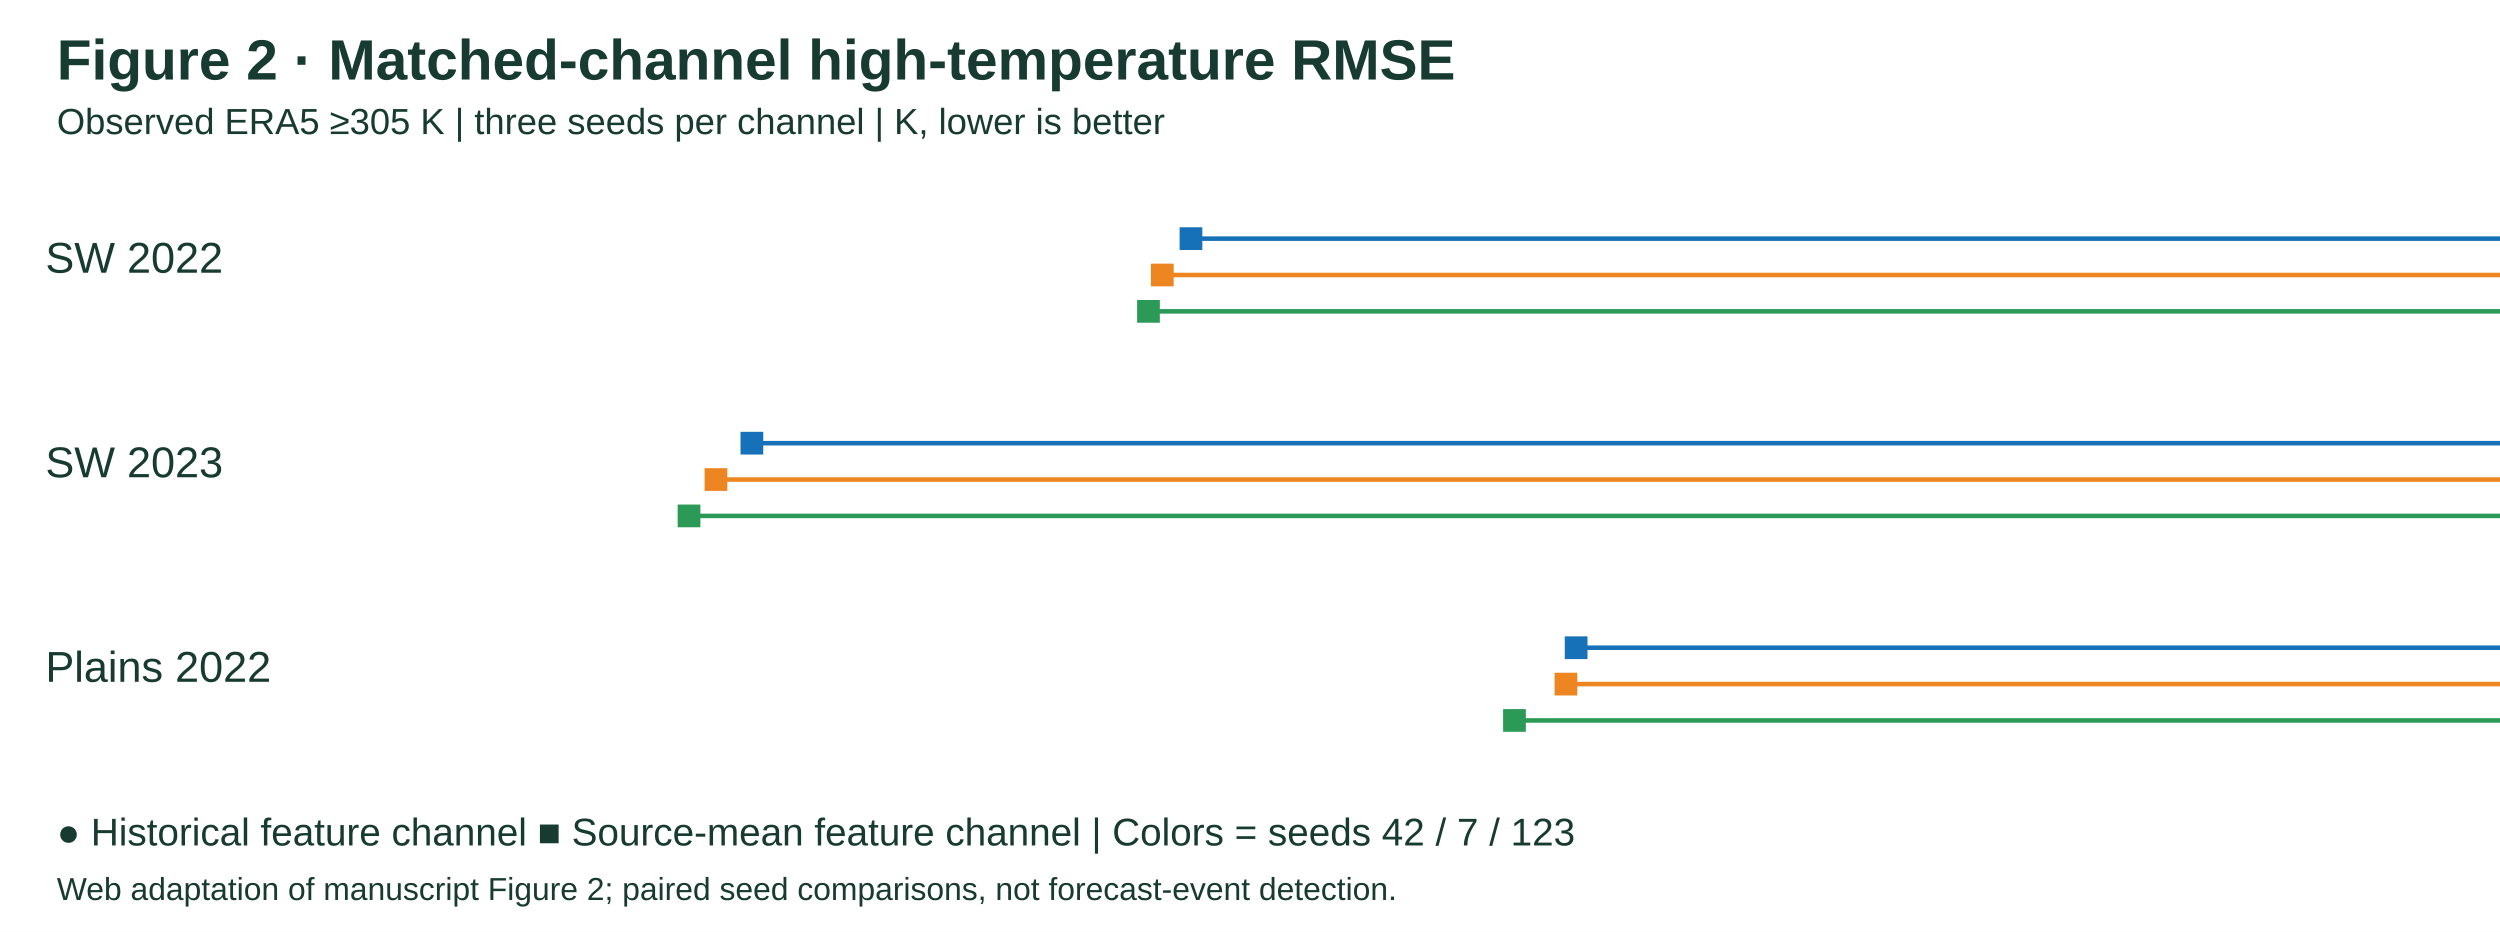
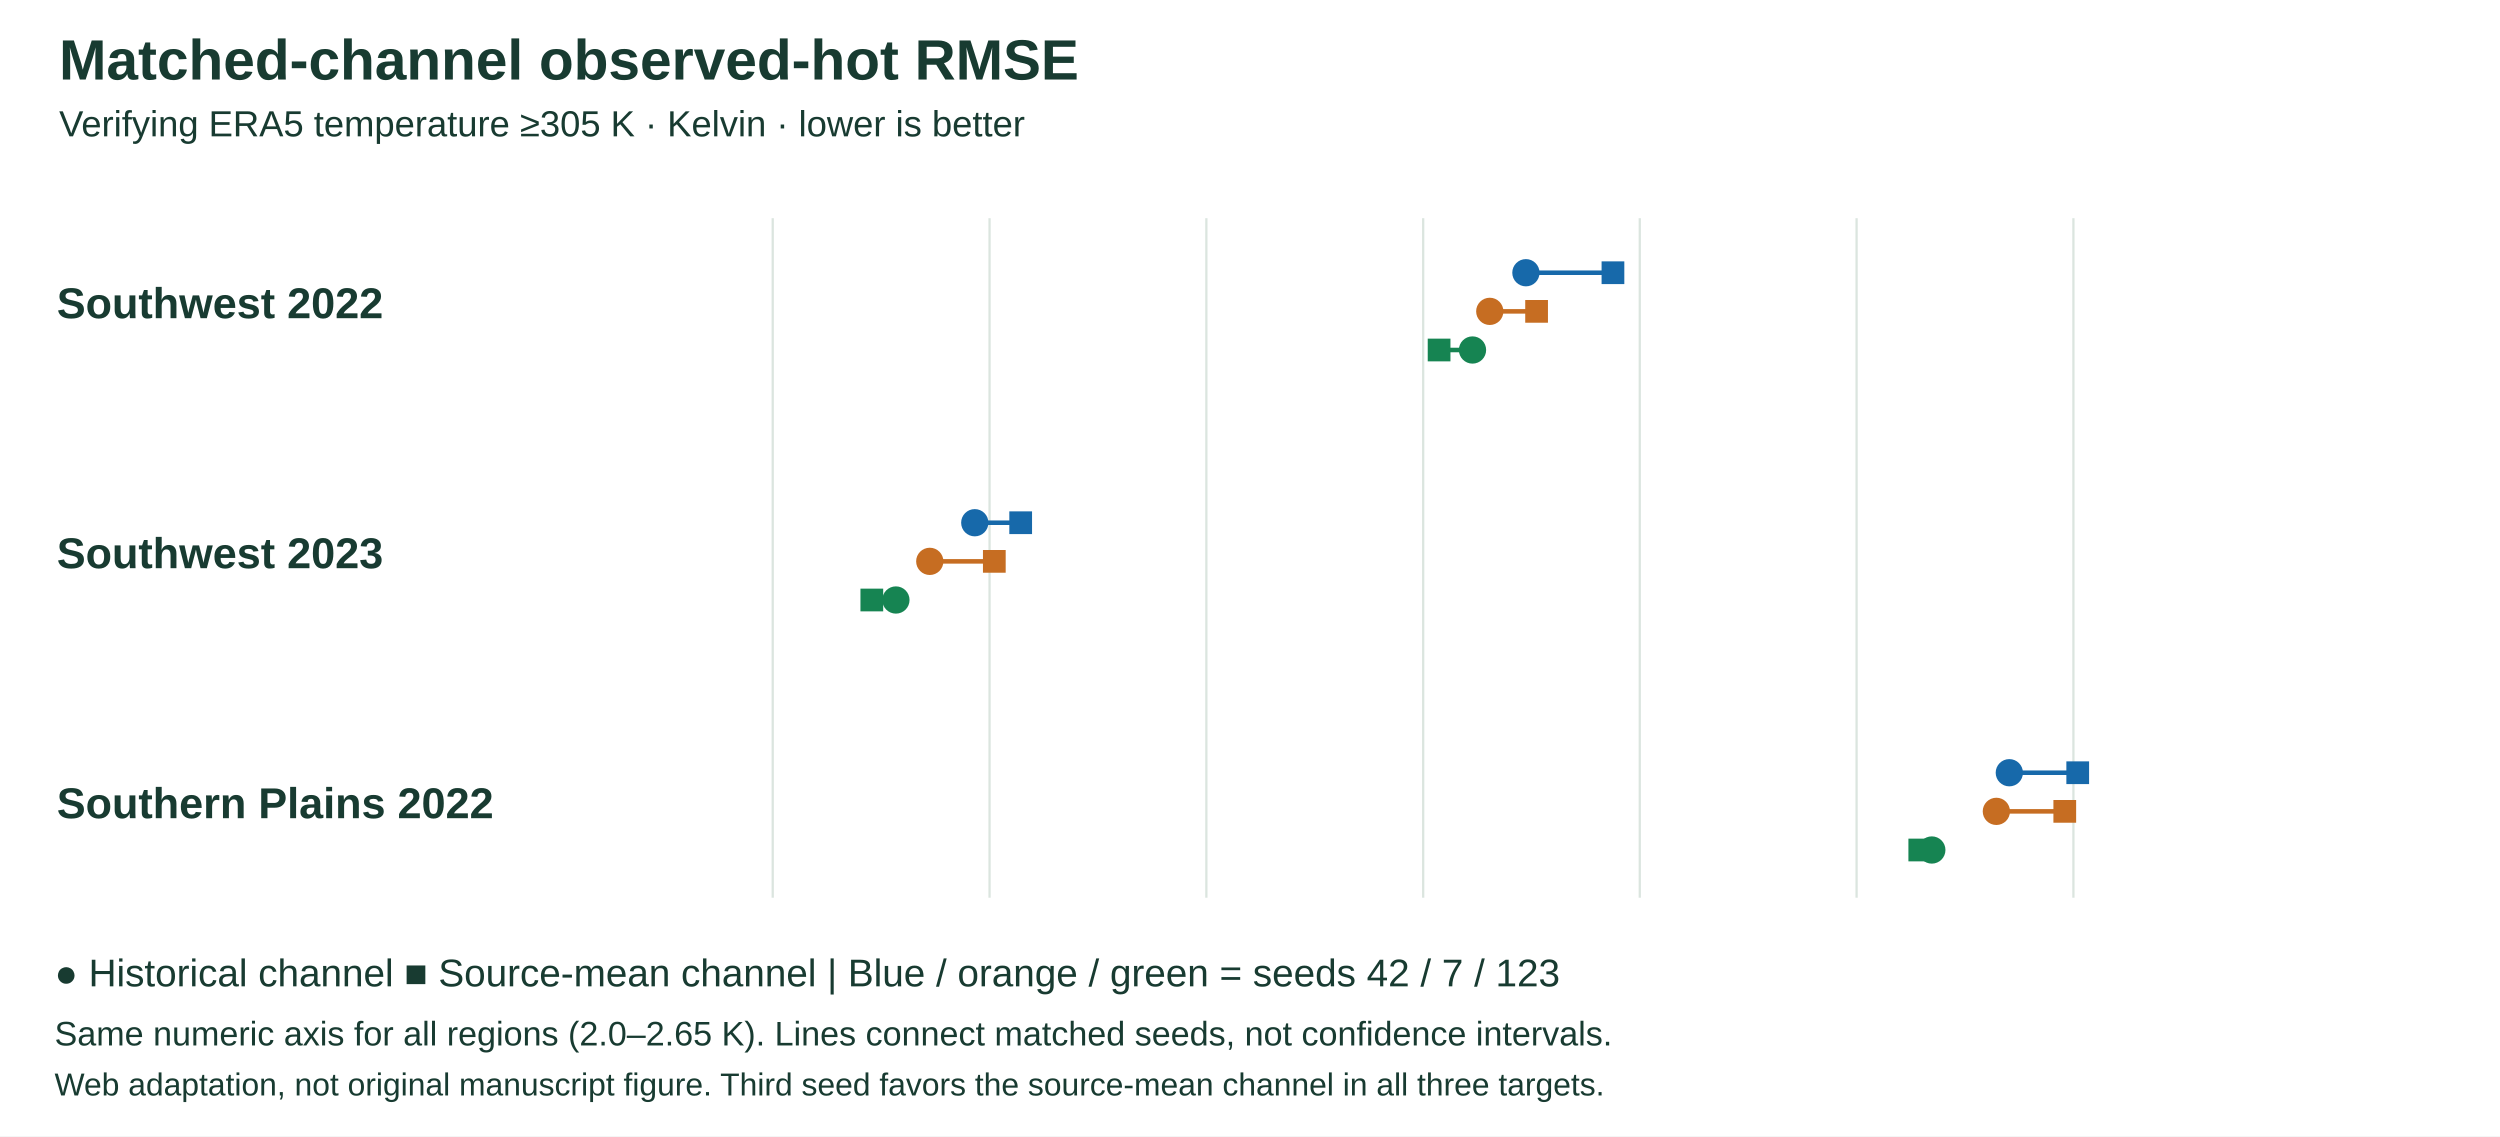
- <svg xmlns="http://www.w3.org/2000/svg" viewBox="0 0 1100 410">
-   <rect width="1100" height="410" fill="white" />
-   <g font-family="Arial" fill="#183b31">
-     <text x="25" y="35" font-size="25" font-weight="bold">Figure 2 · Matched-channel high-temperature RMSE</text>
-     <text x="25" y="59" font-size="16">Observed ERA5 ≥305 K | three seeds per channel | K, lower is better</text>
-     <text x="20" y="120" font-size="19">SW 2022</text>
-     <line x1="1627.924" y1="105" x2="524.024" y2="105" stroke="#1771b8" stroke-width="2" />
-     <circle cx="1627.924" cy="105" r="5" fill="#1771b8" />
-     <rect x="519.024" y="100" width="10" height="10" fill="#1771b8" />
-     <line x1="1628.076" y1="121" x2="511.408" y2="121" stroke="#ed8521" stroke-width="2" />
-     <circle cx="1628.076" cy="121" r="5" fill="#ed8521" />
-     <rect x="506.408" y="116" width="10" height="10" fill="#ed8521" />
-     <line x1="1627.164" y1="137" x2="505.328" y2="137" stroke="#2b9a57" stroke-width="2" />
-     <circle cx="1627.164" cy="137" r="5" fill="#2b9a57" />
-     <rect x="500.328" y="132" width="10" height="10" fill="#2b9a57" />
-     <text x="20" y="210" font-size="19">SW 2023</text>
-     <line x1="1271.56" y1="195" x2="330.832" y2="195" stroke="#1771b8" stroke-width="2" />
-     <circle cx="1271.56" cy="195" r="5" fill="#1771b8" />
-     <rect x="325.832" y="190" width="10" height="10" fill="#1771b8" />
-     <line x1="1273.84" y1="211" x2="315.024" y2="211" stroke="#ed8521" stroke-width="2" />
-     <circle cx="1273.84" cy="211" r="5" fill="#ed8521" />
-     <rect x="310.024" y="206" width="10" height="10" fill="#ed8521" />
-     <line x1="1270.04" y1="227" x2="303.168" y2="227" stroke="#2b9a57" stroke-width="2" />
-     <circle cx="1270.04" cy="227" r="5" fill="#2b9a57" />
-     <rect x="298.168" y="222" width="10" height="10" fill="#2b9a57" />
-     <text x="20" y="300" font-size="19">Plains 2022</text>
-     <line x1="2438.236" y1="285" x2="693.504" y2="285" stroke="#1771b8" stroke-width="2" />
-     <circle cx="2438.236" cy="285" r="5" fill="#1771b8" />
-     <rect x="688.504" y="280" width="10" height="10" fill="#1771b8" />
-     <line x1="2439.908" y1="301" x2="689.02" y2="301" stroke="#ed8521" stroke-width="2" />
-     <circle cx="2439.908" cy="301" r="5" fill="#ed8521" />
-     <rect x="684.02" y="296" width="10" height="10" fill="#ed8521" />
-     <line x1="2432.84" y1="317" x2="666.372" y2="317" stroke="#2b9a57" stroke-width="2" />
-     <circle cx="2432.84" cy="317" r="5" fill="#2b9a57" />
-     <rect x="661.372" y="312" width="10" height="10" fill="#2b9a57" />
-     <text x="25" y="372" font-size="17">● Historical feature channel  ■ Source-mean feature channel  |  Colors = seeds 42 / 7 / 123</text>
-     <text x="25" y="396" font-size="14">Web adaptation of manuscript Figure 2; paired seed comparisons, not forecast-event detection.</text>
+ <svg xmlns="http://www.w3.org/2000/svg" viewBox="0 0 1100 500" role="img" aria-label="Matched feature channel observed hot root mean squared error for three target evaluations">
+   <rect width="1100" height="500" fill="white" />
+   <g font-family="Arial,sans-serif" fill="#183b31">
+     <text x="26" y="35" font-size="25" font-weight="bold">Matched-channel observed-hot RMSE</text>
+     <text x="26" y="60" font-size="16">Verifying ERA5 temperature ≥305 K · Kelvin · lower is better</text>
+   </g>
+   <g stroke="#dbe5df" stroke-width="1">
+     <line x1="340.0" x2="340.0" y1="96" y2="395" />
+     <line x1="435.4" x2="435.4" y1="96" y2="395" />
+     <line x1="530.8" x2="530.8" y1="96" y2="395" />
+     <line x1="626.2" x2="626.2" y1="96" y2="395" />
+     <line x1="721.5" x2="721.5" y1="96" y2="395" />
+     <line x1="816.9" x2="816.9" y1="96" y2="395" />
+     <line x1="912.3" x2="912.3" y1="96" y2="395" />
+   </g>
+   <g font-family="Arial,sans-serif" fill="#183b31">
+     <text x="25" y="140" font-size="19" font-weight="bold">Southwest 2022</text>
+     <line x1="671.4" x2="709.7" y1="120" y2="120" stroke="#1769aa" stroke-width="2" />
+     <circle cx="671.4" cy="120" r="6" fill="#1769aa" />
+     <rect x="704.7" y="115" width="10" height="10" fill="#1769aa" />
+     <line x1="655.5" x2="676.1" y1="137" y2="137" stroke="#c66d22" stroke-width="2" />
+     <circle cx="655.5" cy="137" r="6" fill="#c66d22" />
+     <rect x="671.1" y="132" width="10" height="10" fill="#c66d22" />
+     <line x1="647.9" x2="633.2" y1="154" y2="154" stroke="#168452" stroke-width="2" />
+     <circle cx="647.9" cy="154" r="6" fill="#168452" />
+     <rect x="628.2" y="149" width="10" height="10" fill="#168452" />
+     <text x="25" y="250" font-size="19" font-weight="bold">Southwest 2023</text>
+     <line x1="428.9" x2="449.1" y1="230" y2="230" stroke="#1769aa" stroke-width="2" />
+     <circle cx="428.9" cy="230" r="6" fill="#1769aa" />
+     <rect x="444.1" y="225" width="10" height="10" fill="#1769aa" />
+     <line x1="409.1" x2="437.5" y1="247" y2="247" stroke="#c66d22" stroke-width="2" />
+     <circle cx="409.1" cy="247" r="6" fill="#c66d22" />
+     <rect x="432.5" y="242" width="10" height="10" fill="#c66d22" />
+     <line x1="394.2" x2="383.6" y1="264" y2="264" stroke="#168452" stroke-width="2" />
+     <circle cx="394.2" cy="264" r="6" fill="#168452" />
+     <rect x="378.6" y="259" width="10" height="10" fill="#168452" />
+     <text x="25" y="360" font-size="19" font-weight="bold">Southern Plains 2022</text>
+     <line x1="884.1" x2="914.2" y1="340" y2="340" stroke="#1769aa" stroke-width="2" />
+     <circle cx="884.1" cy="340" r="6" fill="#1769aa" />
+     <rect x="909.2" y="335" width="10" height="10" fill="#1769aa" />
+     <line x1="878.4" x2="908.5" y1="357" y2="357" stroke="#c66d22" stroke-width="2" />
+     <circle cx="878.4" cy="357" r="6" fill="#c66d22" />
+     <rect x="903.5" y="352" width="10" height="10" fill="#c66d22" />
+     <line x1="850.0" x2="844.7" y1="374" y2="374" stroke="#168452" stroke-width="2" />
+     <circle cx="850.0" cy="374" r="6" fill="#168452" />
+     <rect x="839.7" y="369" width="10" height="10" fill="#168452" />
+     <text x="24" y="434" font-size="17">● Historical channel  ■ Source-mean channel  |  Blue / orange / green = seeds 42 / 7 / 123</text>
+     <text x="24" y="460" font-size="15">Same numeric axis for all regions (2.0–2.65 K). Lines connect matched seeds, not confidence intervals.</text>
+     <text x="24" y="482" font-size="14">Web adaptation, not original manuscript figure. Third seed favors the source-mean channel in all three targets.</text>
  </g>
</svg>
